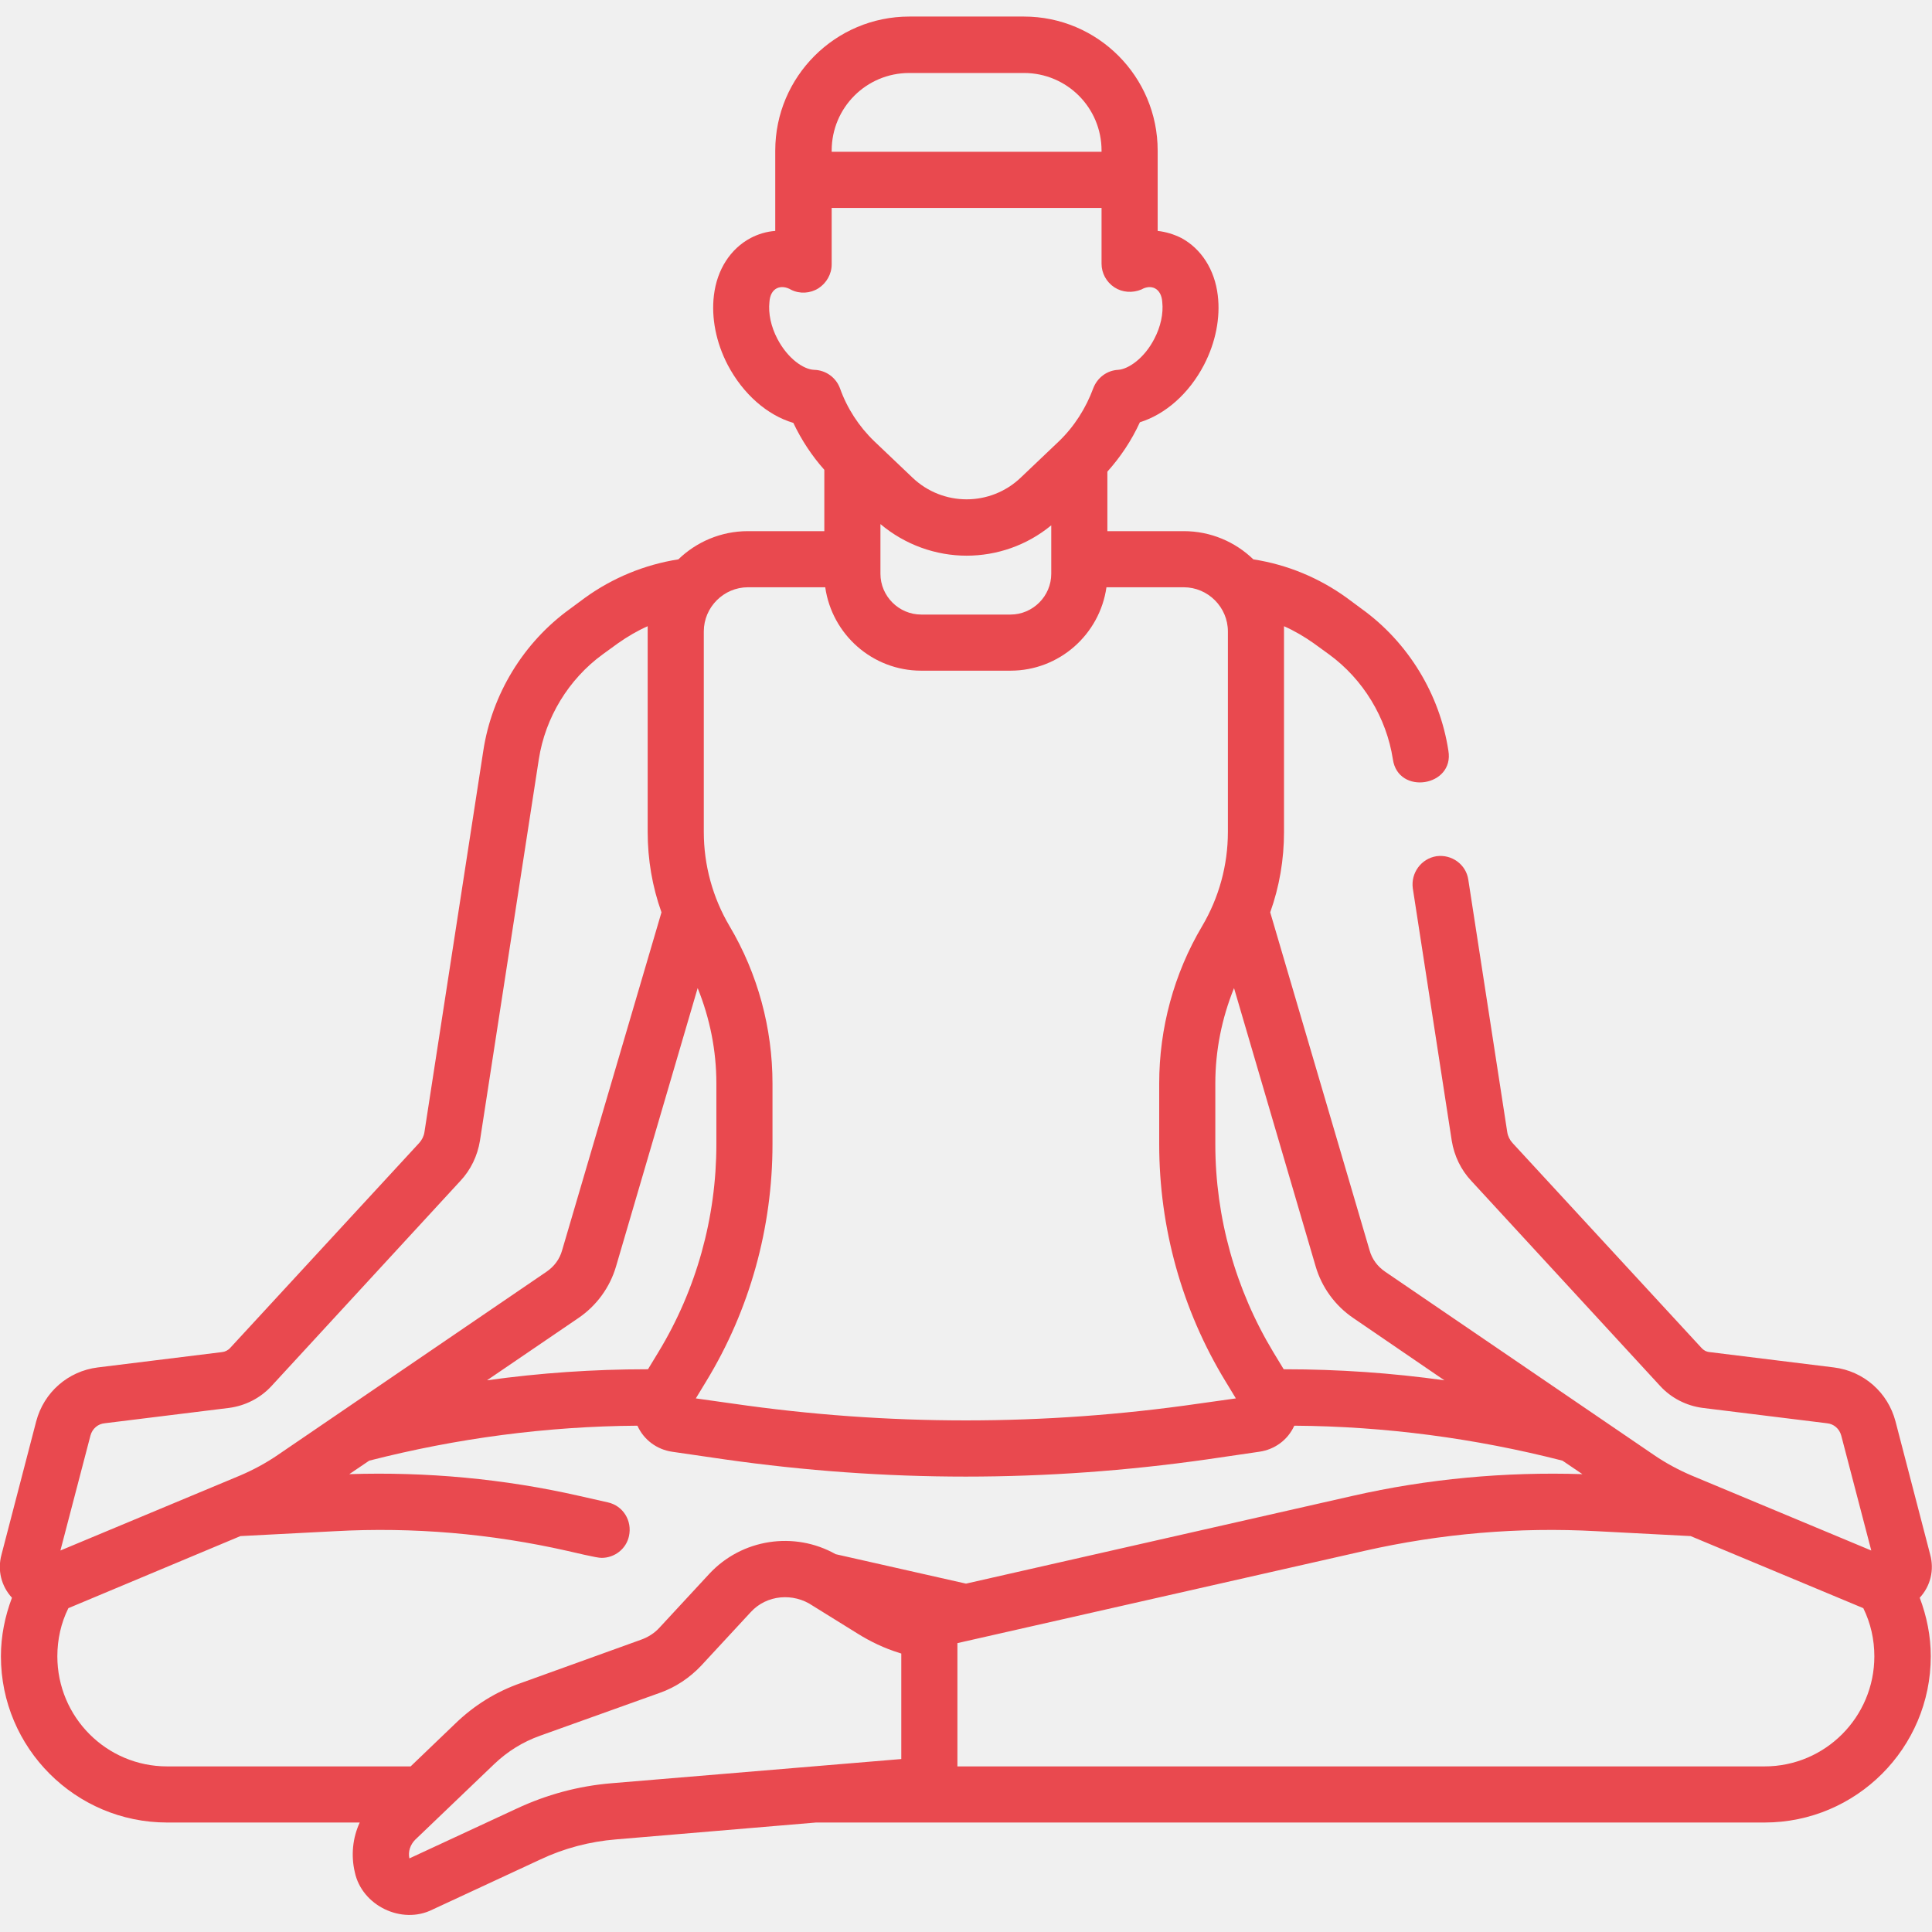
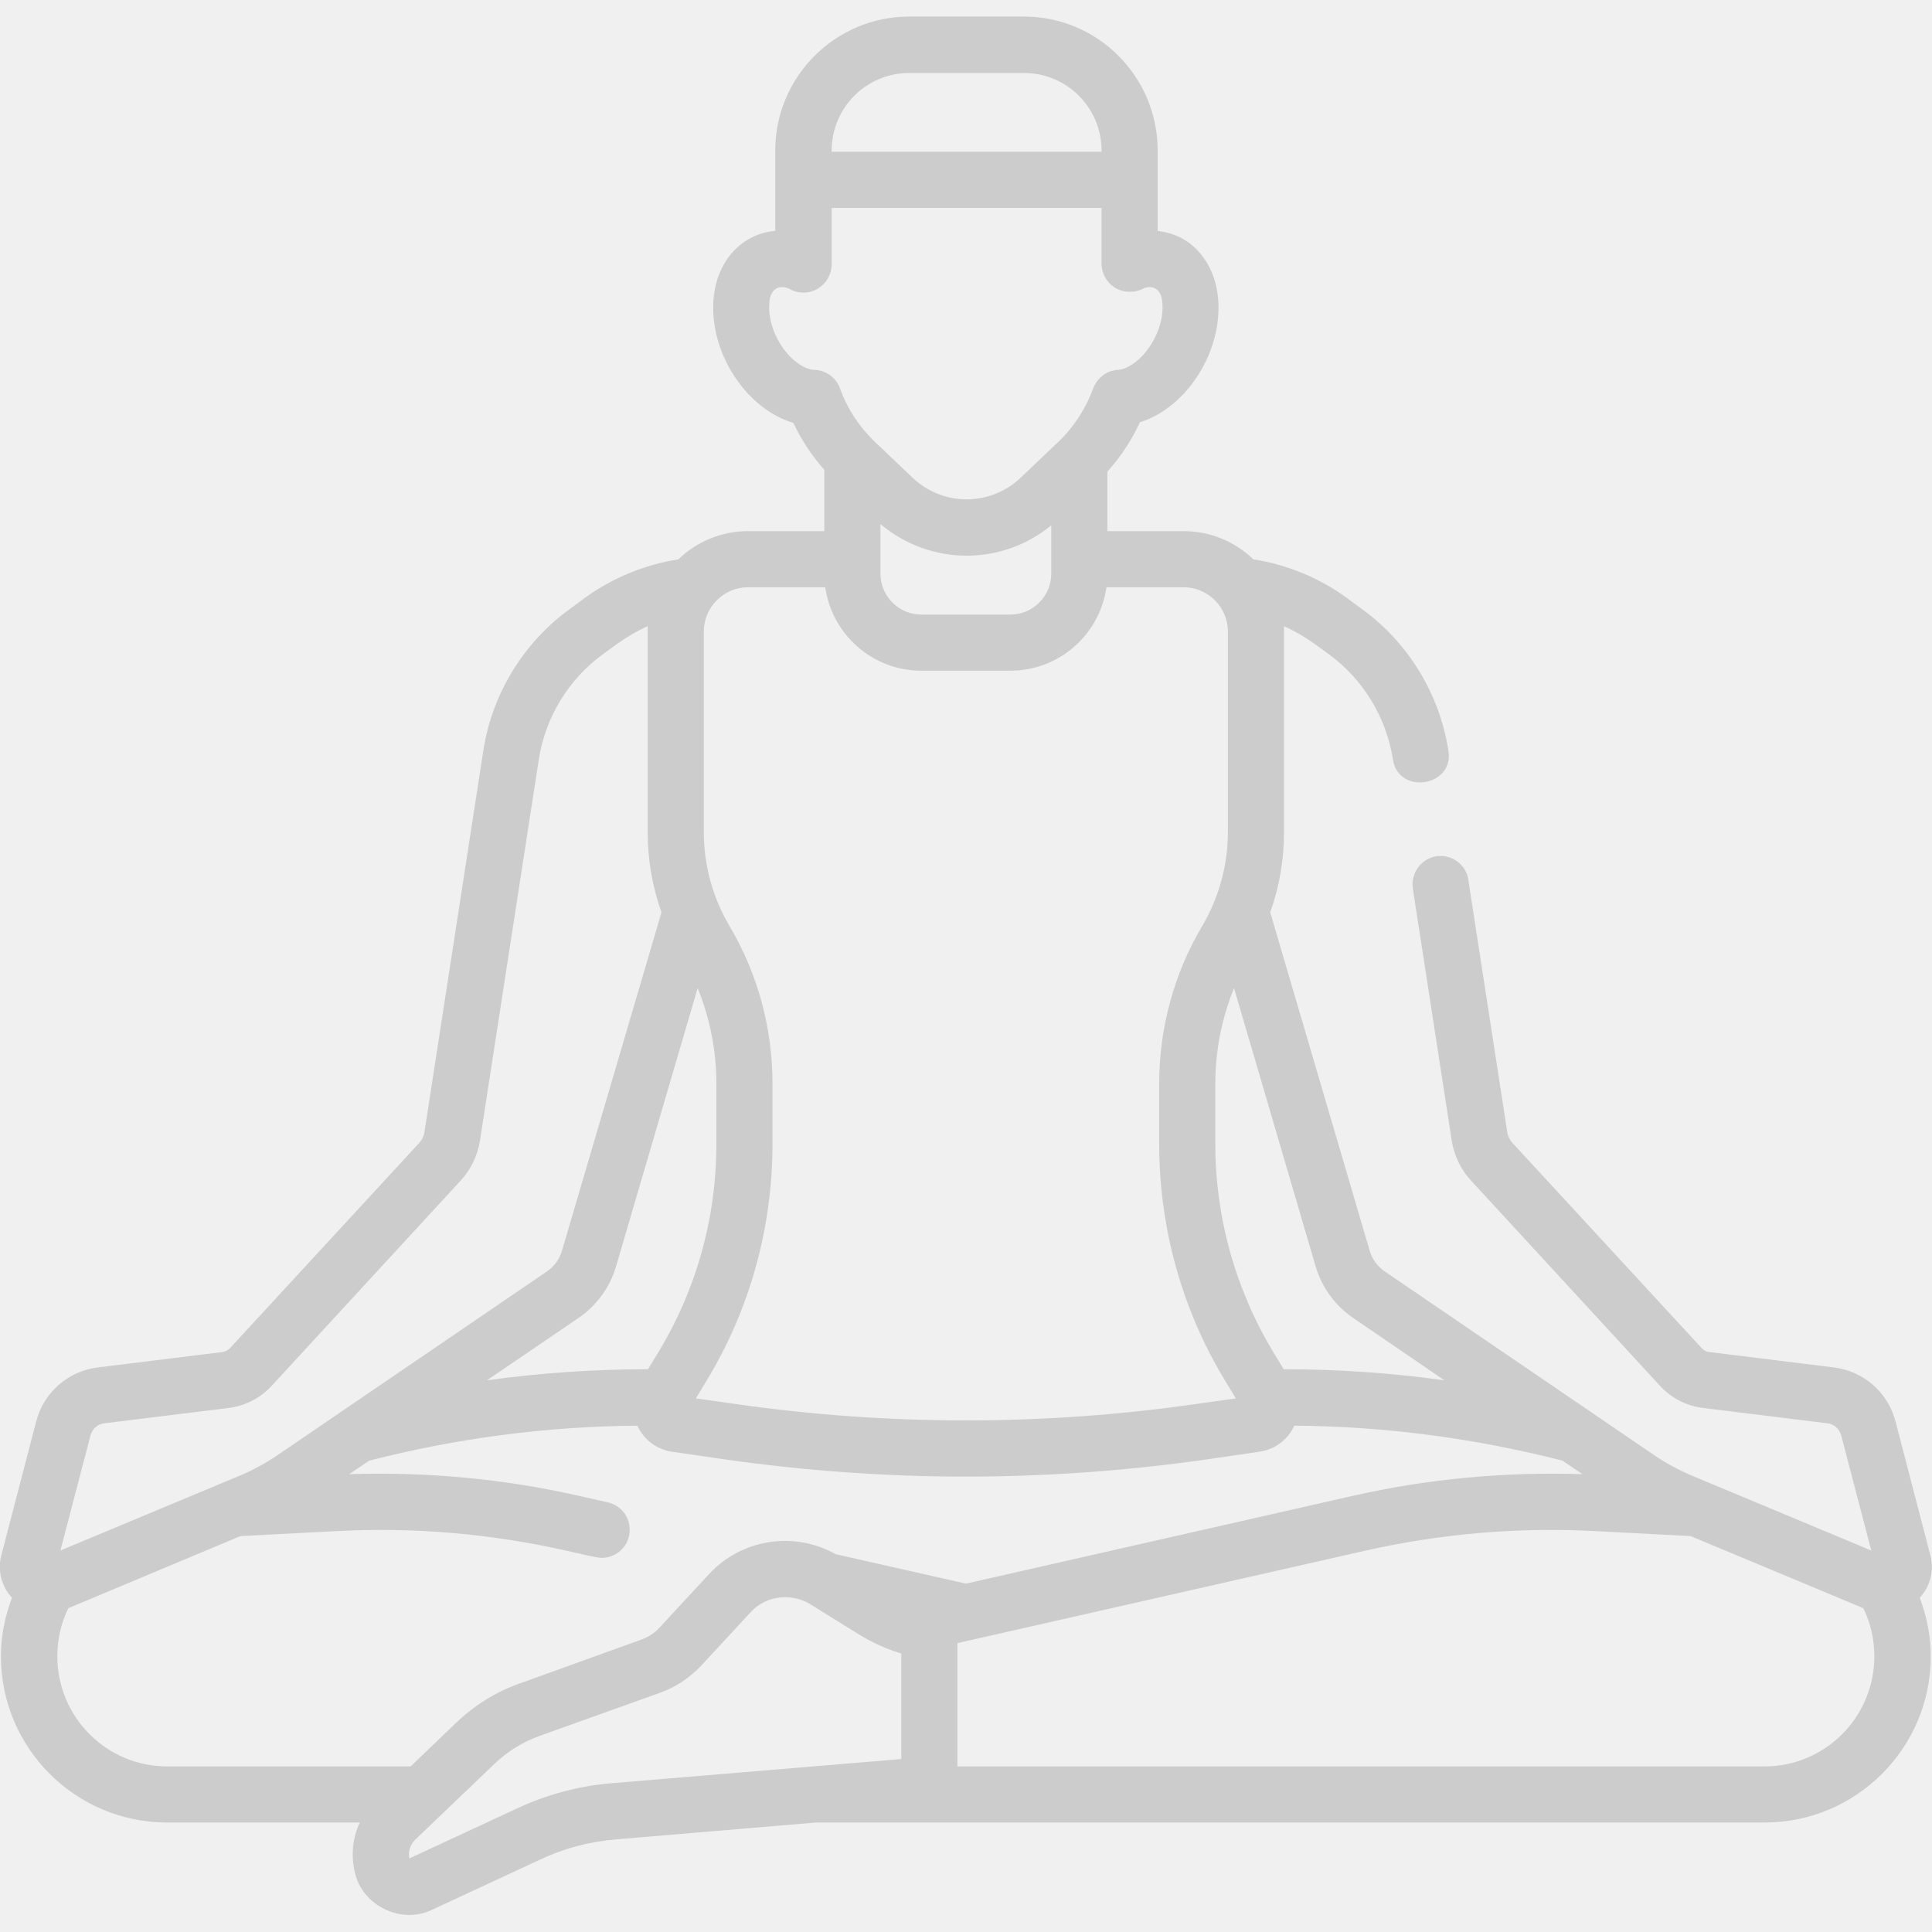
<svg xmlns="http://www.w3.org/2000/svg" width="63" height="63" viewBox="0 0 63 63" fill="none">
  <defs>
    <clipPath id="clip140_150">
      <rect id="wellness 1" width="63" height="63" fill="white" fill-opacity="0" />
    </clipPath>
  </defs>
  <rect id="wellness 1" width="63" height="63" fill="#FFFFFF" fill-opacity="0" />
  <g clip-path="url(#clip140_150)">
-     <path id="Vector" d="M62.94 50.69L61.81 46.35C61.56 45.4 60.77 44.71 59.8 44.59L55.75 44.09C55.64 44.08 55.55 44.03 55.48 43.95L49.32 37.27C49.23 37.17 49.17 37.05 49.15 36.92L47.88 28.69C47.81 28.19 47.34 27.85 46.84 27.92C46.34 28 46 28.47 46.07 28.97L47.34 37.2C47.42 37.69 47.64 38.15 47.98 38.51L54.14 45.2C54.5 45.59 54.99 45.84 55.52 45.91L59.57 46.41C59.8 46.43 59.98 46.59 60.04 46.81L61.02 50.56L55.15 48.11C54.73 47.93 54.32 47.71 53.94 47.45L45.17 41.47C44.92 41.3 44.74 41.06 44.66 40.77L41.42 29.75C41.72 28.91 41.87 28.03 41.87 27.13C41.87 27.13 41.87 20.48 41.87 20.42C42.21 20.57 42.53 20.76 42.83 20.97L43.34 21.34C44.45 22.15 45.21 23.4 45.42 24.76C45.59 25.94 47.43 25.65 47.23 24.48C46.95 22.64 45.92 20.95 44.41 19.86L43.91 19.49C43.01 18.84 41.97 18.41 40.87 18.24C40.28 17.67 39.48 17.32 38.6 17.32L36.11 17.32L36.11 15.39C36.11 15.38 36.11 15.38 36.11 15.38C36.54 14.9 36.9 14.36 37.17 13.77C38 13.51 38.77 12.84 39.26 11.9C39.64 11.17 39.8 10.36 39.71 9.63C39.61 8.79 39.17 8.11 38.52 7.76C38.28 7.64 38.02 7.56 37.75 7.53L37.75 7.52L37.75 4.91C37.75 2.5 35.8 0.54 33.39 0.54L29.65 0.54C27.24 0.54 25.28 2.5 25.28 4.91L25.28 7.52L25.28 7.53C25 7.55 24.73 7.63 24.48 7.76C23.82 8.11 23.38 8.79 23.28 9.63C23.19 10.36 23.35 11.17 23.73 11.9C24.23 12.85 25.02 13.54 25.87 13.79C26.13 14.34 26.47 14.86 26.88 15.32L26.88 17.32L24.39 17.32C23.51 17.32 22.71 17.67 22.12 18.24C21.03 18.41 19.98 18.84 19.08 19.49L18.58 19.86C17.07 20.95 16.04 22.64 15.76 24.48L13.84 36.92C13.82 37.05 13.76 37.17 13.67 37.27L7.51 43.95C7.44 44.03 7.34 44.08 7.24 44.09L3.19 44.59C2.22 44.71 1.43 45.4 1.18 46.35L0.05 50.69C-0.09 51.2 0.04 51.72 0.39 52.1C0.16 52.71 0.03 53.35 0.03 54.01C0.03 57 2.46 59.43 5.45 59.43L11.73 59.43C11.5 59.93 11.44 60.5 11.57 61.05C11.8 62.14 13.1 62.77 14.1 62.27L17.61 60.64C18.39 60.27 19.23 60.05 20.09 59.98L26.61 59.43L57.54 59.43C60.53 59.43 62.96 57 62.96 54.01C62.96 53.35 62.83 52.71 62.6 52.1C62.95 51.72 63.08 51.2 62.94 50.69ZM44.13 42.98L47.1 45.01C45.38 44.77 43.64 44.65 41.9 44.65C41.89 44.65 41.88 44.65 41.86 44.65L41.52 44.09C40.29 42.05 39.63 39.7 39.63 37.31L39.63 35.33C39.63 34.26 39.84 33.21 40.24 32.22L42.9 41.29C43.1 41.98 43.54 42.58 44.13 42.98ZM28.71 17.09C29.52 17.77 30.52 18.12 31.52 18.12C32.5 18.12 33.48 17.79 34.28 17.13L34.28 18.71C34.28 19.44 33.68 20.04 32.95 20.04L30.04 20.04C29.31 20.04 28.71 19.44 28.71 18.71L28.71 17.09ZM29.65 2.38L33.39 2.38C34.79 2.38 35.92 3.51 35.92 4.91L35.92 4.95L27.12 4.95L27.12 4.91C27.12 3.51 28.25 2.38 29.65 2.38ZM25.35 11.05C25.14 10.65 25.05 10.22 25.09 9.85C25.12 9.37 25.48 9.26 25.8 9.45C26.08 9.59 26.42 9.57 26.69 9.4C26.95 9.23 27.12 8.94 27.12 8.62L27.12 6.78L35.92 6.78L35.92 8.6C35.92 8.91 36.08 9.2 36.34 9.37C36.6 9.54 36.93 9.56 37.22 9.44C37.53 9.26 37.87 9.39 37.9 9.85C37.94 10.22 37.85 10.65 37.64 11.05C37.31 11.69 36.79 12.04 36.46 12.06C36.09 12.08 35.78 12.32 35.65 12.66C35.41 13.31 35.03 13.91 34.53 14.39L33.29 15.57C32.3 16.52 30.74 16.52 29.75 15.57L28.51 14.39C28.01 13.91 27.62 13.31 27.39 12.66C27.26 12.31 26.93 12.07 26.55 12.06C26.21 12.05 25.69 11.7 25.35 11.05ZM24.39 19.15L26.91 19.15C27.13 20.69 28.45 21.87 30.04 21.87L32.95 21.87C34.54 21.87 35.86 20.69 36.08 19.15L38.6 19.15C39.39 19.15 40.04 19.8 40.04 20.59L40.04 27.13C40.04 28.21 39.75 29.27 39.2 30.2C38.28 31.75 37.8 33.53 37.8 35.33L37.8 37.31C37.8 40.03 38.54 42.71 39.96 45.04L40.3 45.6L39.09 45.77C34.05 46.5 28.94 46.5 23.9 45.77L22.69 45.6L23.03 45.04C24.45 42.71 25.19 40.03 25.19 37.31L25.19 35.33C25.19 33.53 24.71 31.75 23.79 30.2C23.24 29.27 22.95 28.21 22.95 27.13L22.95 20.59C22.95 19.8 23.6 19.15 24.39 19.15ZM21.47 44.09L21.13 44.65C21.11 44.65 21.1 44.65 21.09 44.65C19.35 44.65 17.61 44.77 15.88 45.01L18.86 42.98C19.45 42.58 19.89 41.98 20.09 41.29L22.75 32.22C23.15 33.21 23.36 34.26 23.36 35.33L23.36 37.31C23.36 39.7 22.71 42.05 21.47 44.09ZM2.95 46.81C3.01 46.59 3.19 46.43 3.42 46.41L7.47 45.91C8 45.84 8.49 45.59 8.85 45.2L15.01 38.51C15.35 38.15 15.57 37.69 15.65 37.2L17.57 24.76C17.78 23.4 18.54 22.15 19.65 21.34L20.16 20.97C20.46 20.76 20.78 20.57 21.12 20.42C21.12 20.48 21.12 27.13 21.12 27.13C21.12 28.03 21.27 28.91 21.57 29.75L18.33 40.77C18.25 41.06 18.07 41.3 17.82 41.47L9.05 47.45C8.67 47.71 8.26 47.93 7.84 48.11L1.97 50.56L2.95 46.81ZM1.87 54.01C1.87 53.46 1.99 52.92 2.23 52.44L7.84 50.09L10.93 49.93C13.47 49.79 16.01 50.01 18.49 50.57C18.64 50.6 19.48 50.81 19.62 50.8C20.04 50.8 20.42 50.51 20.51 50.09C20.62 49.59 20.32 49.1 19.82 48.99L18.89 48.78C16.43 48.22 13.91 47.99 11.39 48.07L12.04 47.63C14.89 46.9 17.83 46.51 20.78 46.49C20.78 46.49 20.79 46.5 20.79 46.5C21 46.96 21.43 47.27 21.92 47.34L23.64 47.59C26.24 47.96 28.87 48.15 31.49 48.15C34.12 48.15 36.75 47.96 39.35 47.59L41.06 47.34C41.56 47.27 41.99 46.96 42.2 46.5C42.2 46.5 42.21 46.49 42.21 46.49C45.16 46.51 48.1 46.9 50.95 47.63L51.6 48.07C49.08 47.99 46.56 48.22 44.1 48.78L31.5 51.64L27.25 50.68C25.9 49.92 24.19 50.18 23.13 51.32L21.51 53.07C21.35 53.25 21.13 53.39 20.9 53.47L16.99 54.88C16.18 55.16 15.46 55.61 14.85 56.2L13.39 57.6L5.45 57.6C3.47 57.6 1.87 55.99 1.87 54.01ZM19.93 58.15C18.86 58.24 17.82 58.52 16.84 58.98L13.35 60.6C13.3 60.38 13.38 60.15 13.54 59.99L16.12 57.52C16.55 57.11 17.05 56.8 17.61 56.6L21.52 55.2C22.03 55.02 22.49 54.71 22.86 54.32L24.48 52.57C25 52 25.87 51.93 26.5 52.36L27.95 53.26C28.38 53.53 28.84 53.75 29.33 53.9L29.39 53.92L29.39 57.36L19.93 58.15ZM57.54 57.6L31.22 57.6L31.22 53.58L44.5 50.57C46.98 50.01 49.52 49.79 52.06 49.93C52.06 49.93 55.1 50.09 55.13 50.09L60.76 52.44C61 52.93 61.12 53.46 61.12 54.01C61.12 55.99 59.52 57.6 57.54 57.6Z" fill="#E9494F" fill-opacity="1" fill-rule="nonzero" />
+     <path id="Vector" d="M62.94 50.69L61.81 46.35C61.56 45.4 60.77 44.71 59.8 44.59L55.75 44.09C55.64 44.08 55.55 44.03 55.48 43.95L49.32 37.27C49.23 37.17 49.17 37.05 49.15 36.92L47.88 28.69C47.81 28.19 47.34 27.85 46.84 27.92C46.34 28 46 28.47 46.07 28.97L47.34 37.2C47.42 37.69 47.64 38.15 47.98 38.51L54.14 45.2C54.5 45.59 54.99 45.84 55.52 45.91L59.57 46.41C59.8 46.43 59.98 46.59 60.04 46.81L61.02 50.56L55.15 48.11C54.73 47.93 54.32 47.71 53.94 47.45L45.17 41.47C44.92 41.3 44.74 41.06 44.66 40.77L41.42 29.75C41.72 28.91 41.87 28.03 41.87 27.13C41.87 27.13 41.87 20.48 41.87 20.42C42.21 20.57 42.53 20.76 42.83 20.97L43.34 21.34C44.45 22.15 45.21 23.4 45.42 24.76C45.59 25.94 47.43 25.65 47.23 24.48C46.95 22.64 45.92 20.95 44.41 19.86L43.91 19.49C43.01 18.84 41.97 18.41 40.87 18.24C40.28 17.67 39.48 17.32 38.6 17.32L36.11 17.32L36.11 15.39C36.11 15.38 36.11 15.38 36.11 15.38C36.54 14.9 36.9 14.36 37.17 13.77C38 13.51 38.77 12.84 39.26 11.9C39.64 11.17 39.8 10.36 39.71 9.63C39.61 8.79 39.17 8.11 38.52 7.76C38.28 7.64 38.02 7.56 37.75 7.53L37.75 7.52L37.75 4.91C37.75 2.5 35.8 0.54 33.39 0.54L29.65 0.54C27.24 0.54 25.28 2.5 25.28 4.91L25.28 7.52L25.28 7.53C25 7.55 24.73 7.63 24.48 7.76C23.82 8.11 23.38 8.79 23.28 9.63C23.19 10.36 23.35 11.17 23.73 11.9C24.23 12.85 25.02 13.54 25.87 13.79C26.13 14.34 26.47 14.86 26.88 15.32L26.88 17.32L24.39 17.32C23.51 17.32 22.71 17.67 22.12 18.24C21.03 18.41 19.98 18.84 19.08 19.49L18.58 19.86C17.07 20.95 16.04 22.64 15.76 24.48L13.84 36.92C13.82 37.05 13.76 37.17 13.67 37.27L7.51 43.95C7.44 44.03 7.34 44.08 7.24 44.09L3.19 44.59C2.22 44.71 1.43 45.4 1.18 46.35L0.05 50.69C-0.09 51.2 0.04 51.72 0.39 52.1C0.16 52.71 0.03 53.35 0.03 54.01C0.03 57 2.46 59.43 5.45 59.43L11.73 59.43C11.5 59.93 11.44 60.5 11.57 61.05C11.8 62.14 13.1 62.77 14.1 62.27L17.61 60.64C18.39 60.27 19.23 60.05 20.09 59.98L26.61 59.43L57.54 59.43C60.53 59.43 62.96 57 62.96 54.01C62.96 53.35 62.83 52.71 62.6 52.1C62.95 51.72 63.08 51.2 62.94 50.69ZM44.13 42.98L47.1 45.01C45.38 44.77 43.64 44.65 41.9 44.65C41.89 44.65 41.88 44.65 41.86 44.65L41.52 44.09C40.29 42.05 39.63 39.7 39.63 37.31L39.63 35.33C39.63 34.26 39.84 33.21 40.24 32.22L42.9 41.29C43.1 41.98 43.54 42.58 44.13 42.98ZM28.71 17.09C29.52 17.77 30.52 18.12 31.52 18.12C32.5 18.12 33.48 17.79 34.28 17.13L34.28 18.71C34.28 19.44 33.68 20.04 32.95 20.04L30.04 20.04C29.31 20.04 28.71 19.44 28.71 18.71L28.71 17.09ZM29.65 2.38L33.39 2.38C34.79 2.38 35.92 3.51 35.92 4.91L35.92 4.95L27.12 4.95L27.12 4.91C27.12 3.51 28.25 2.38 29.65 2.38ZM25.35 11.05C25.14 10.65 25.05 10.22 25.09 9.85C25.12 9.37 25.48 9.26 25.8 9.45C26.08 9.59 26.42 9.57 26.69 9.4C26.95 9.23 27.12 8.94 27.12 8.62L27.12 6.78L35.92 6.78L35.92 8.6C35.92 8.91 36.08 9.2 36.34 9.37C36.6 9.54 36.93 9.56 37.22 9.44C37.53 9.26 37.87 9.39 37.9 9.85C37.94 10.22 37.85 10.65 37.64 11.05C37.31 11.69 36.79 12.04 36.46 12.06C36.09 12.08 35.78 12.32 35.65 12.66C35.41 13.31 35.03 13.91 34.53 14.39L33.29 15.57C32.3 16.52 30.74 16.52 29.75 15.57L28.51 14.39C28.01 13.91 27.62 13.31 27.39 12.66C27.26 12.31 26.93 12.07 26.55 12.06C26.21 12.05 25.69 11.7 25.35 11.05ZM24.39 19.15L26.91 19.15C27.13 20.69 28.45 21.87 30.04 21.87L32.95 21.87C34.54 21.87 35.86 20.69 36.08 19.15L38.6 19.15C39.39 19.15 40.04 19.8 40.04 20.59L40.04 27.13C40.04 28.21 39.75 29.27 39.2 30.2C38.28 31.75 37.8 33.53 37.8 35.33L37.8 37.31C37.8 40.03 38.54 42.71 39.96 45.04L40.3 45.6L39.09 45.77C34.05 46.5 28.94 46.5 23.9 45.77L22.69 45.6L23.03 45.04C24.45 42.71 25.19 40.03 25.19 37.31L25.19 35.33C25.19 33.53 24.71 31.75 23.79 30.2C23.24 29.27 22.95 28.21 22.95 27.13L22.95 20.59C22.95 19.8 23.6 19.15 24.39 19.15ZM21.47 44.09L21.13 44.65C21.11 44.65 21.1 44.65 21.09 44.65C19.35 44.65 17.61 44.77 15.88 45.01L18.86 42.98C19.45 42.58 19.89 41.98 20.09 41.29L22.75 32.22C23.15 33.21 23.36 34.26 23.36 35.33L23.36 37.31C23.36 39.7 22.71 42.05 21.47 44.09ZM2.95 46.81C3.01 46.59 3.19 46.43 3.42 46.41L7.47 45.91C8 45.84 8.49 45.59 8.85 45.2L15.01 38.51C15.35 38.15 15.57 37.69 15.65 37.2L17.57 24.76C17.78 23.4 18.54 22.15 19.65 21.34L20.16 20.97C20.46 20.76 20.78 20.57 21.12 20.42C21.12 20.48 21.12 27.13 21.12 27.13C21.12 28.03 21.27 28.91 21.57 29.75L18.33 40.77C18.25 41.06 18.07 41.3 17.82 41.47L9.05 47.45C8.67 47.71 8.26 47.93 7.84 48.11L1.97 50.56L2.95 46.81ZM1.87 54.01C1.87 53.46 1.99 52.92 2.23 52.44L7.84 50.09L10.93 49.93C13.47 49.79 16.01 50.01 18.49 50.57C18.64 50.6 19.48 50.81 19.62 50.8C20.04 50.8 20.42 50.51 20.51 50.09C20.62 49.59 20.32 49.1 19.82 48.99L18.89 48.78C16.43 48.22 13.91 47.99 11.39 48.07L12.04 47.63C14.89 46.9 17.83 46.51 20.78 46.49C20.78 46.49 20.79 46.5 20.79 46.5C21 46.96 21.43 47.27 21.92 47.34L23.64 47.59C26.24 47.96 28.87 48.15 31.49 48.15C34.12 48.15 36.75 47.96 39.35 47.59L41.06 47.34C41.56 47.27 41.99 46.96 42.2 46.5C42.2 46.5 42.21 46.49 42.21 46.49C45.16 46.51 48.1 46.9 50.95 47.63L51.6 48.07C49.08 47.99 46.56 48.22 44.1 48.78L31.5 51.64L27.25 50.68C25.9 49.92 24.19 50.18 23.13 51.32L21.51 53.07C21.35 53.25 21.13 53.39 20.9 53.47L16.99 54.88C16.18 55.16 15.46 55.61 14.85 56.2L13.39 57.6L5.45 57.6C3.47 57.6 1.87 55.99 1.87 54.01ZM19.93 58.15C18.86 58.24 17.82 58.52 16.84 58.98L13.35 60.6C13.3 60.38 13.38 60.15 13.54 59.99L16.12 57.52C16.55 57.11 17.05 56.8 17.61 56.6L21.52 55.2C22.03 55.02 22.49 54.71 22.86 54.32L24.48 52.57C25 52 25.87 51.93 26.5 52.36L27.95 53.26C28.38 53.53 28.84 53.75 29.33 53.9L29.39 53.92L29.39 57.36L19.93 58.15ZM57.54 57.6L31.22 57.6L31.22 53.58L44.5 50.57C46.98 50.01 49.52 49.79 52.06 49.93C52.06 49.93 55.1 50.09 55.13 50.09L60.76 52.44C61 52.93 61.12 53.46 61.12 54.01C61.12 55.99 59.52 57.6 57.54 57.6Z" fill="#ccc" fill-opacity="1" fill-rule="nonzero" />
  </g>
</svg>
